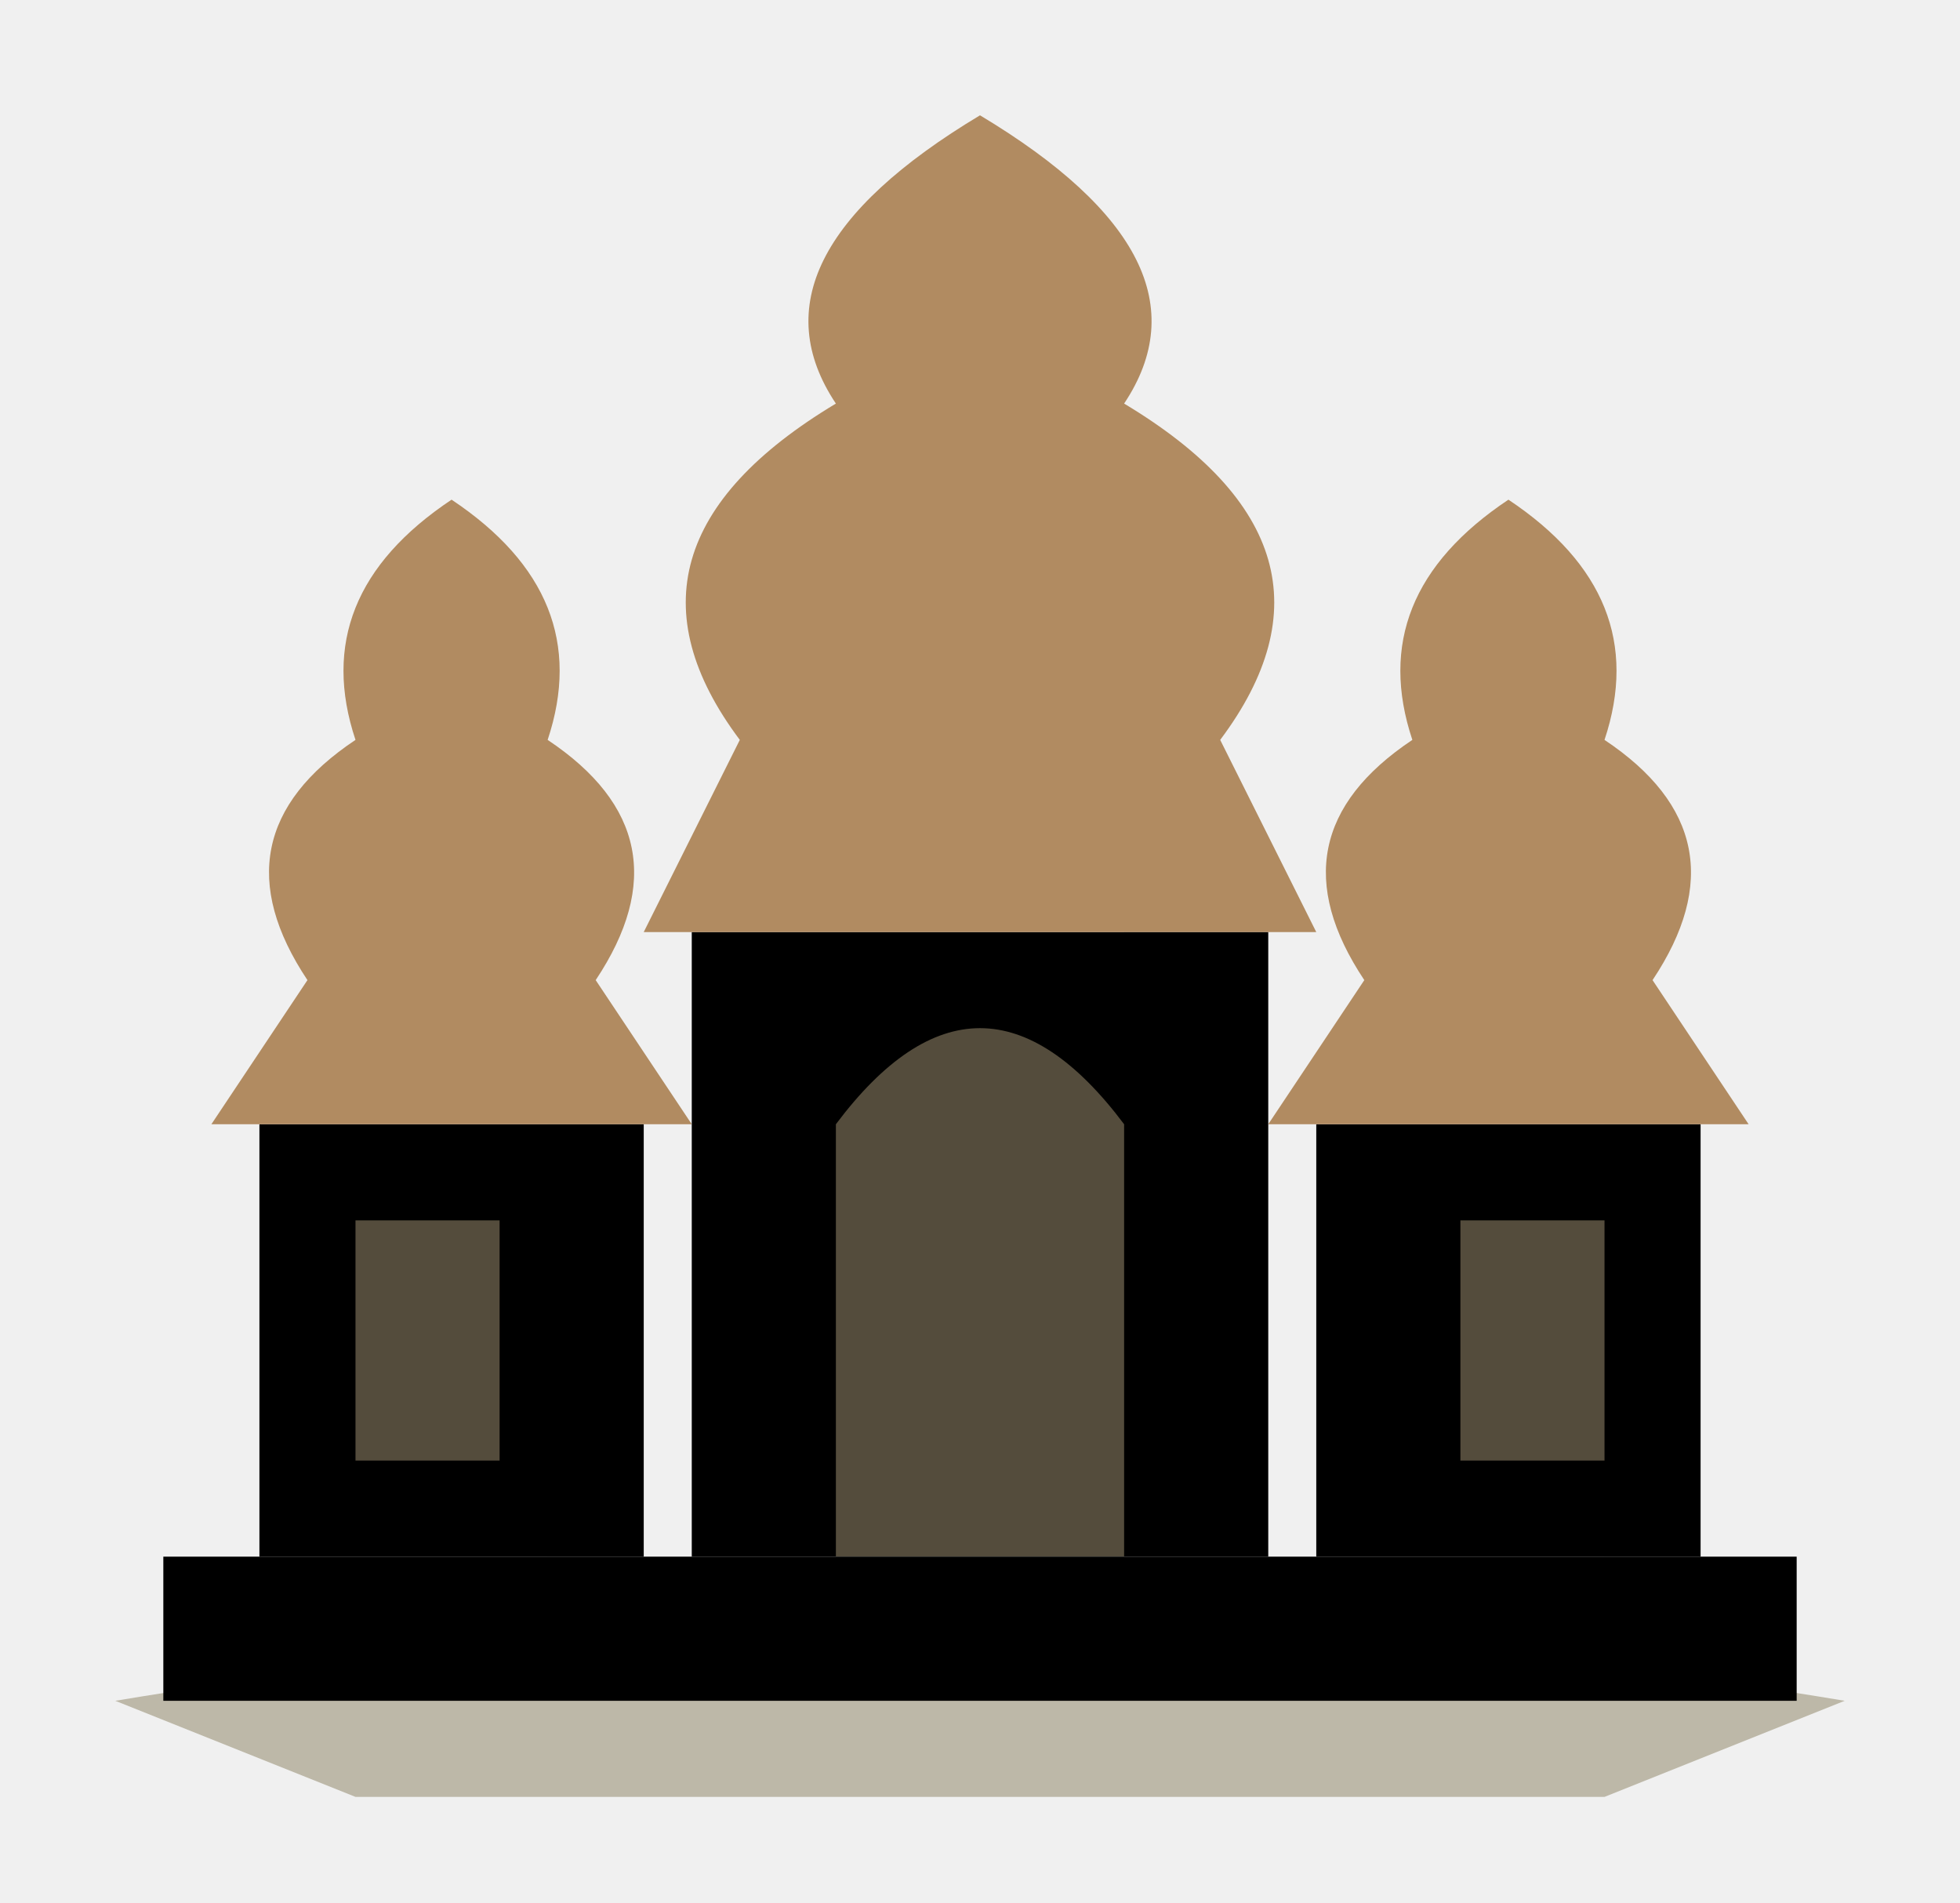
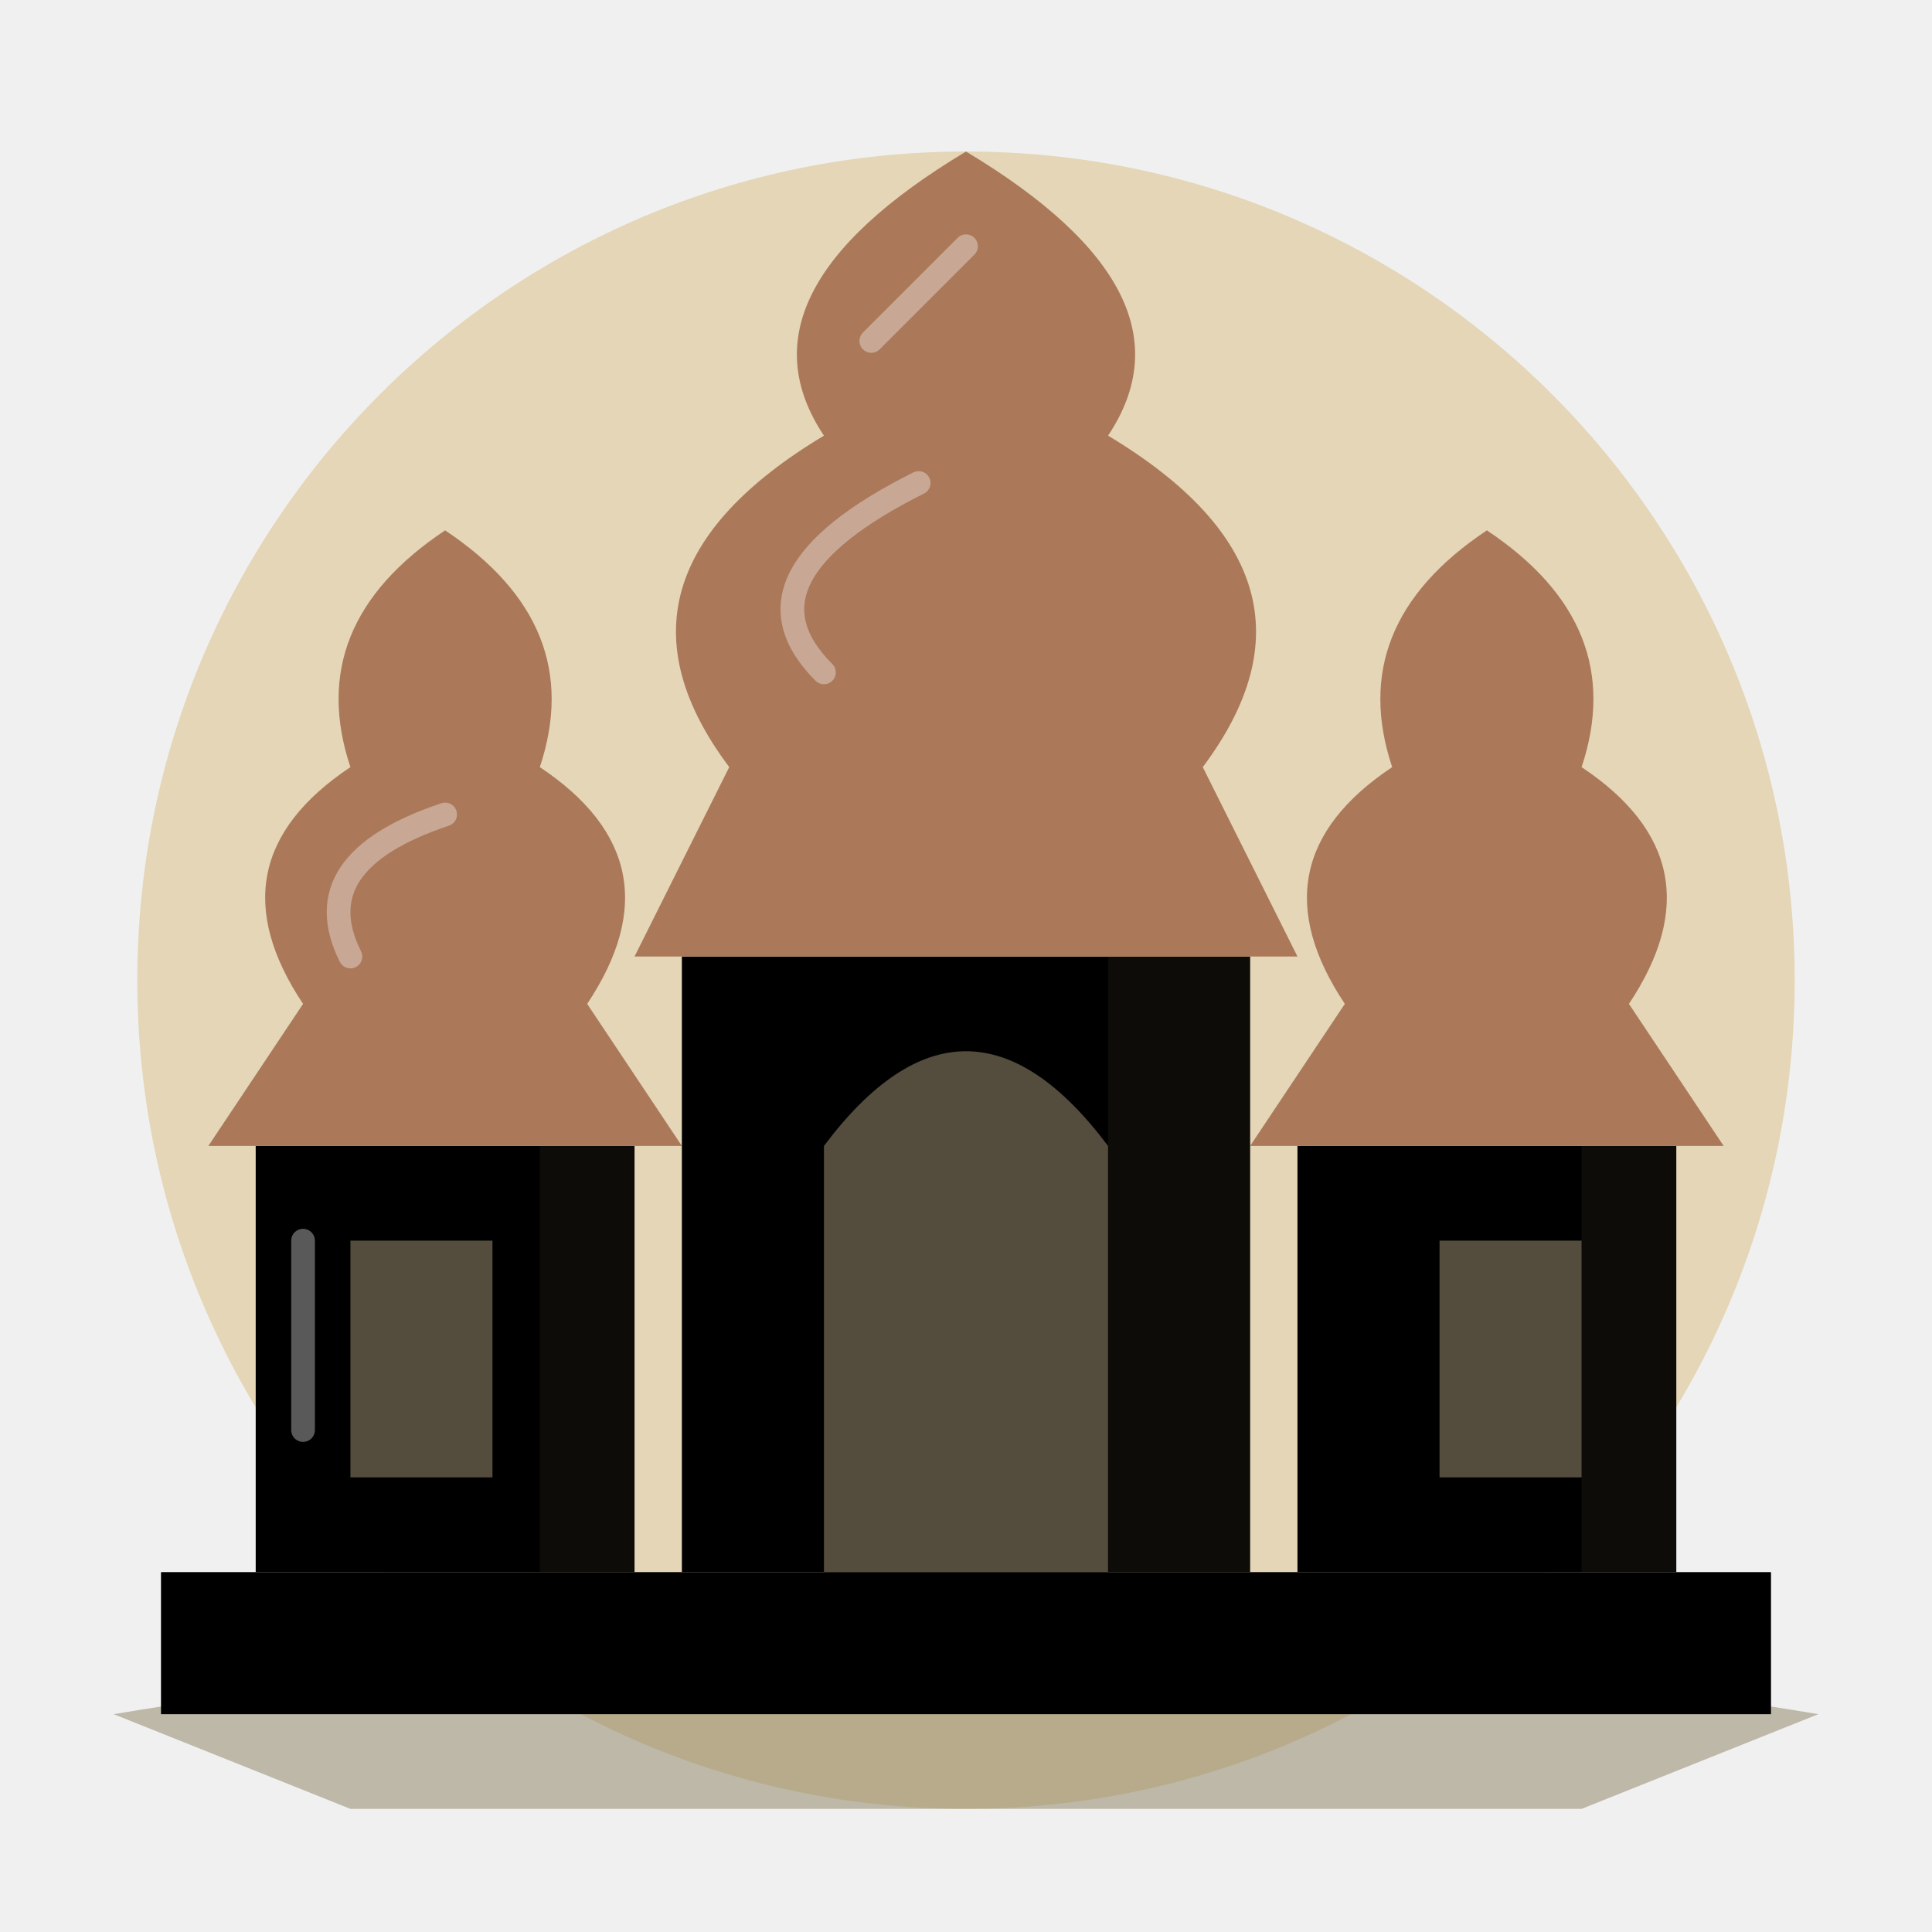
- <svg xmlns="http://www.w3.org/2000/svg" viewBox="-5.1 -9.6 10.2 9.9">
-   <g transform="scale(.25)">
+ <svg xmlns="http://www.w3.org/2000/svg" viewBox="-5.1 -9.8 10.2 10.2">
+   <g transform="scale(.25)" stroke-linecap="round" stroke-linejoin="round">
    <g transform="translate(-20 -38)">
+       <circle cx="20" cy="19.5" r="17.5" fill="#e4d6b6" />
      <path d="M2 35Q20 32 38 35L33 37H7Z" fill="#8a8060" stroke="none" opacity=".5" />
      <path d="M5 32V23H13V32M27 32V23H35V32M14 32V19H26V32Z" />
-       <path d="M4 23L6 20Q4 17 7 15Q6 12 9 10Q12 12 11 15Q14 17 12 20L14 23ZM26 23L28 20Q26 17 29 15Q28 12 31 10Q34 12 33 15Q36 17 34 20L36 23ZM13 19L15 15Q12 11 17 8Q15 5 20 2Q25 5 23 8Q28 11 25 15L27 19Z" fill="#b18b61" />
-       <path d="M23 19H26V32H23M11 23H13V32H11M33 23H35V32H33" fill="black" stroke="none" opacity=".1" />
+       <path d="M4 23L6 20Q4 17 7 15Q6 12 9 10Q12 12 11 15Q14 17 12 20L14 23ZM26 23L28 20Q26 17 29 15Q28 12 31 10Q34 12 33 15Q36 17 34 20L36 23ZM13 19L15 15Q12 11 17 8Q15 5 20 2Q25 5 23 8Q28 11 25 15L27 19Z" fill="#ab795a" />
+       <path d="M23 19H26V32H23M11 23H13V32H11M33 23H35V32H33" fill="#544c3c" stroke="none" opacity=".16" />
      <path d="M17 32V23Q20 19 23 23V32ZM7 30V25H10V30ZM30 30V25H33V30Z" fill="#544c3c" />
      <path d="M3 35V32H37V35Z" />
      <path d="M17 9H23M16 14H24M7 18H11M29 18H33" fill="none" stroke-width=".8" />
+       <path d="M17 13Q15 11 19 9M18 6L20 4M7 19Q6 17 9 16M6 25V29" fill="none" stroke="white" stroke-width=".5" opacity=".35" />
    </g>
  </g>
</svg>
